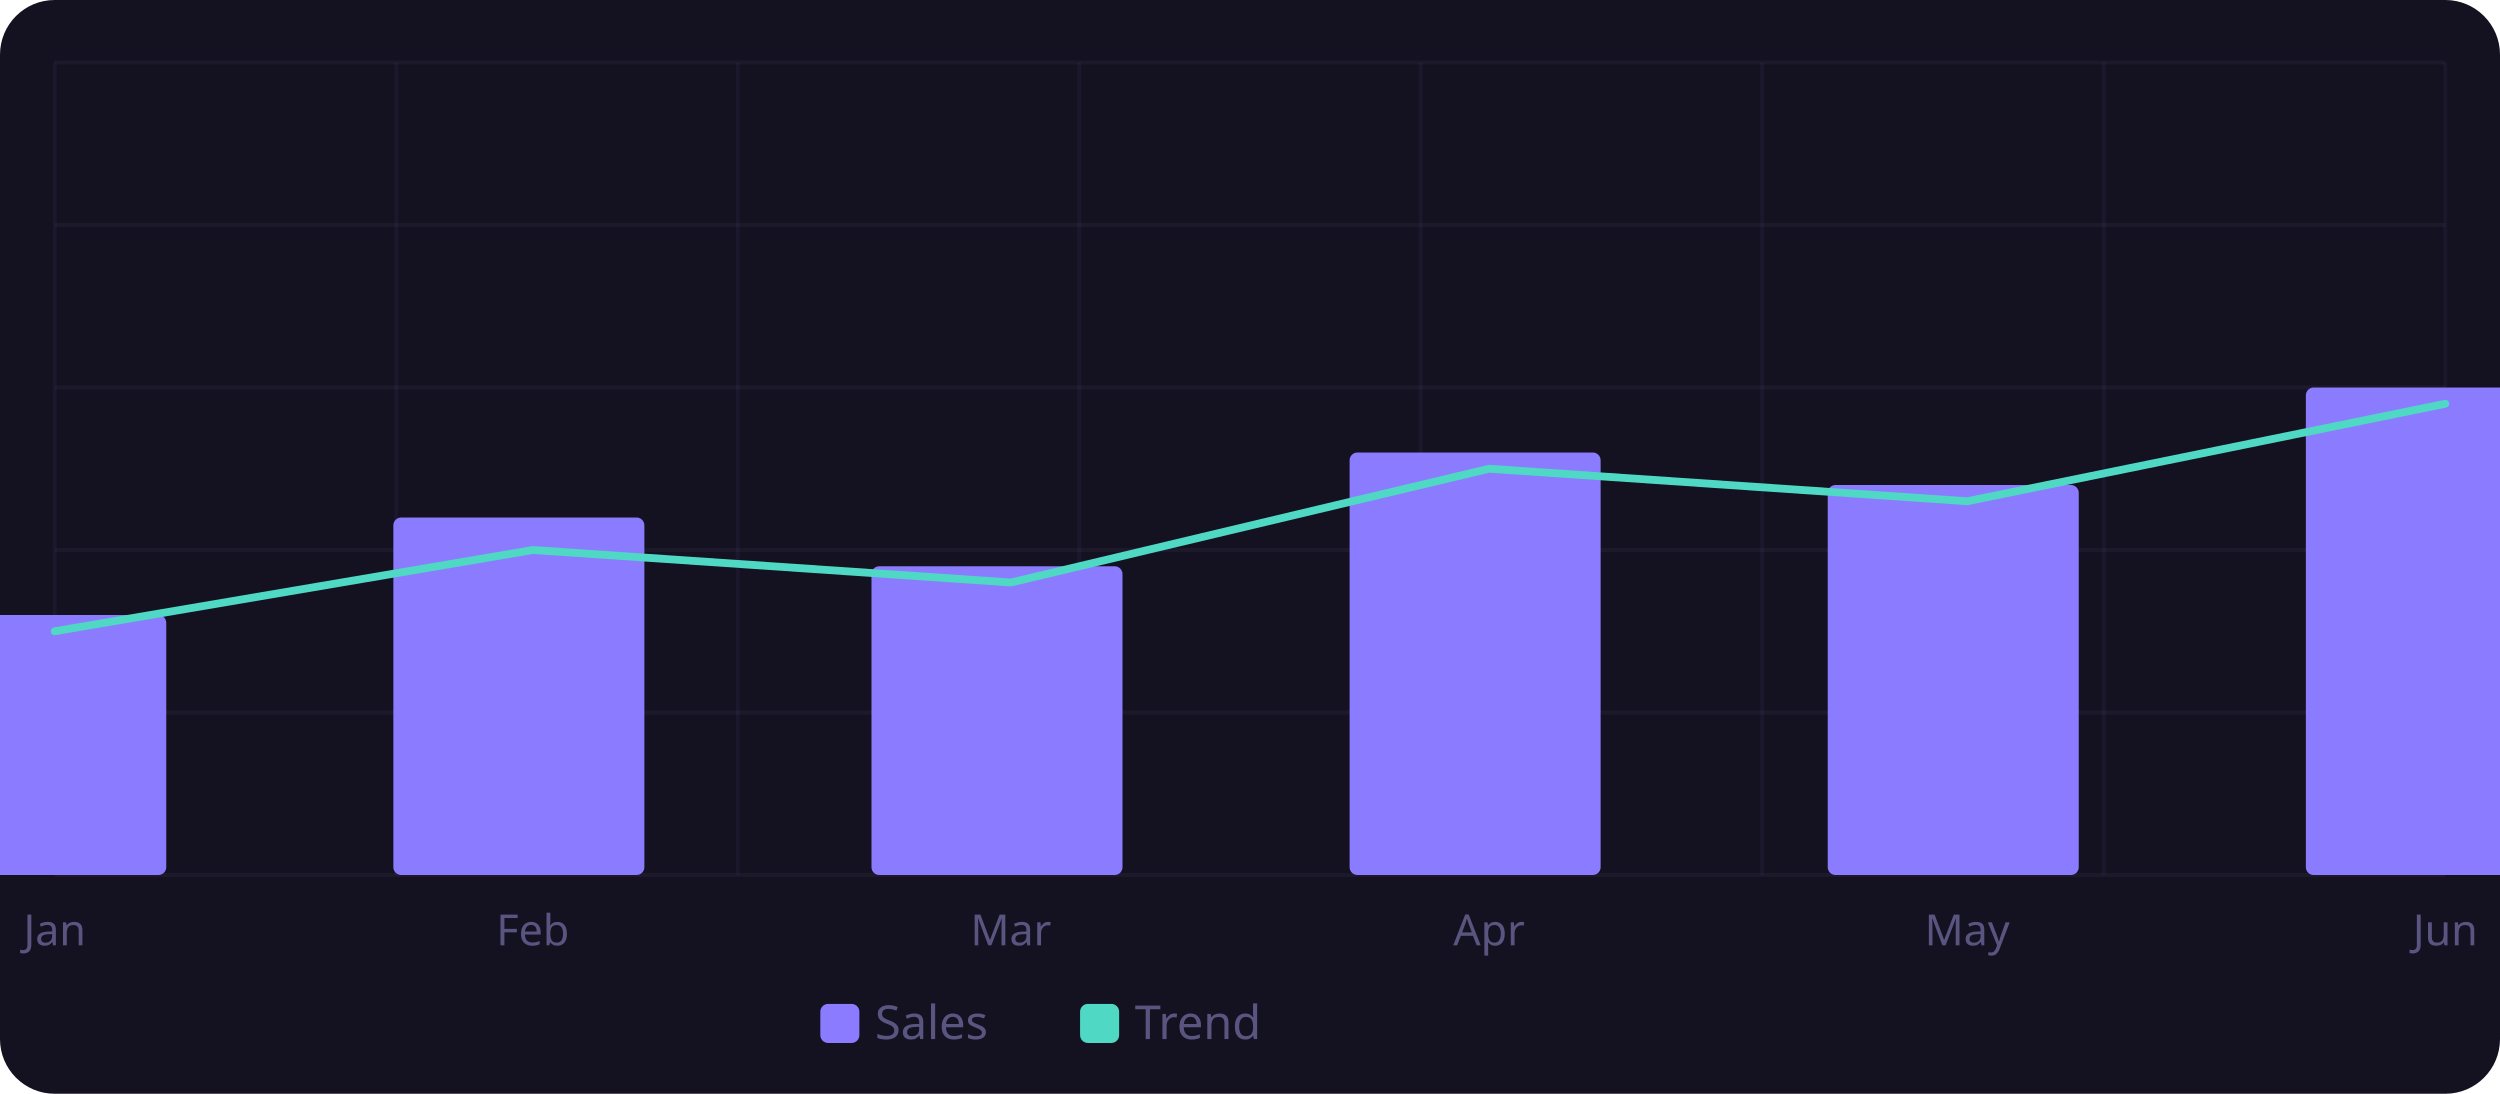
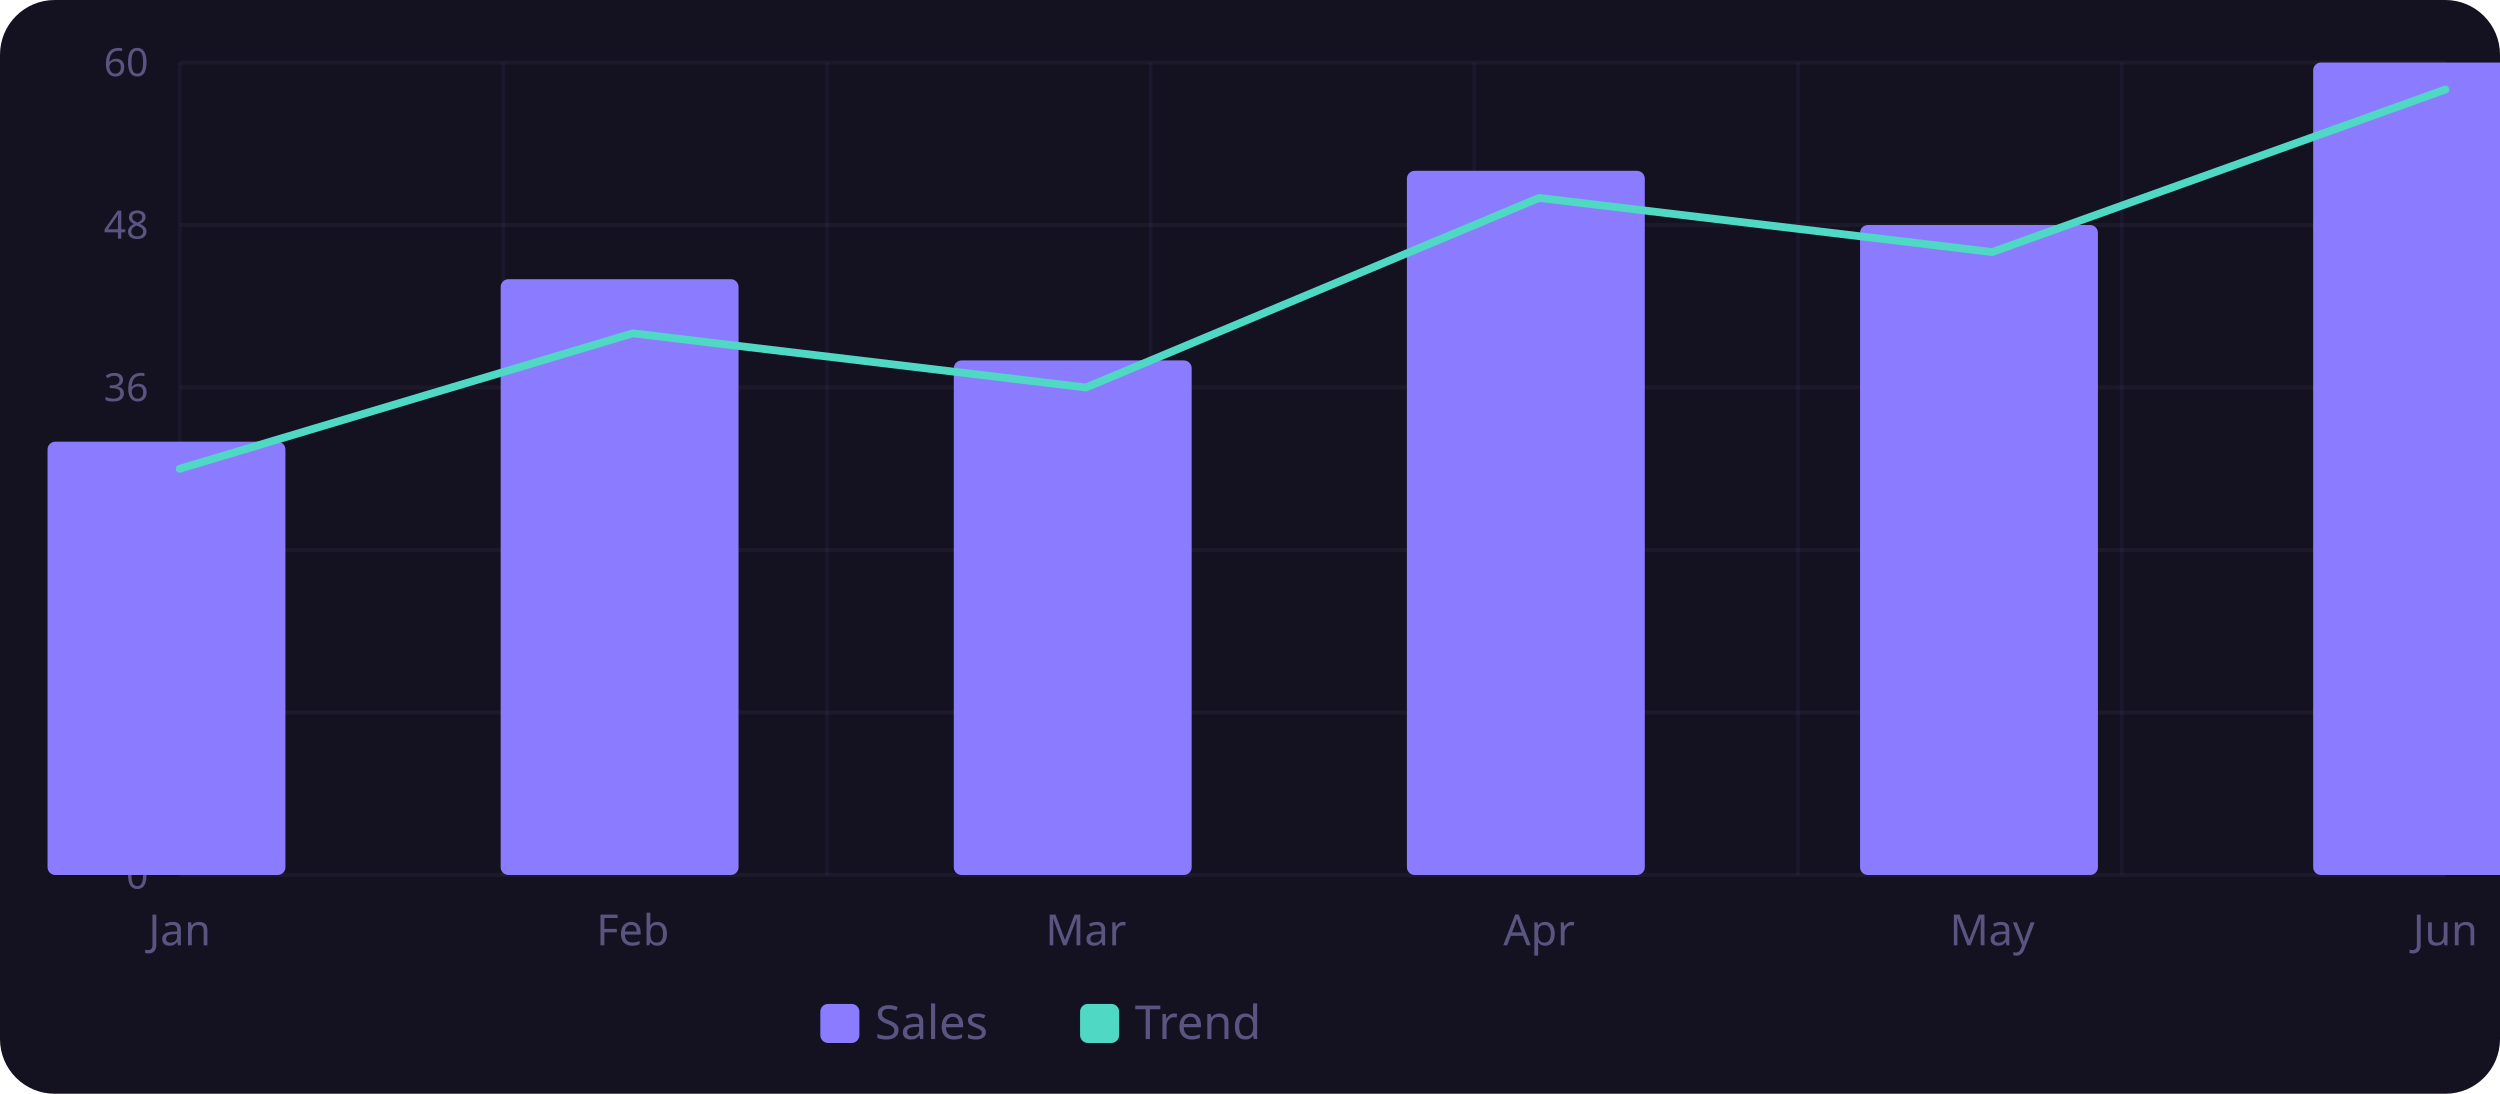
<svg xmlns="http://www.w3.org/2000/svg" width="640" height="280" viewBox="0 0 640 280">
  <rect x="0" y="0" width="640" height="280" rx="14" fill="#141120" />
-   <line x1="14" y1="16" x2="626" y2="16" stroke="#5a5580" stroke-width="1" opacity="0.12" />
-   <line x1="14" y1="57.6" x2="626" y2="57.6" stroke="#5a5580" stroke-width="1" opacity="0.12" />
-   <line x1="14" y1="99.2" x2="626" y2="99.2" stroke="#5a5580" stroke-width="1" opacity="0.12" />
-   <line x1="14" y1="140.8" x2="626" y2="140.8" stroke="#5a5580" stroke-width="1" opacity="0.12" />
-   <line x1="14" y1="182.4" x2="626" y2="182.4" stroke="#5a5580" stroke-width="1" opacity="0.12" />
-   <line x1="14" y1="224" x2="626" y2="224" stroke="#5a5580" stroke-width="1" opacity="0.12" />
-   <line x1="14" y1="16" x2="14" y2="224" stroke="#4a4490" stroke-width="1" opacity="0.12" />
-   <line x1="101.43" y1="16" x2="101.43" y2="224" stroke="#4a4490" stroke-width="1" opacity="0.12" />
-   <line x1="188.86" y1="16" x2="188.86" y2="224" stroke="#4a4490" stroke-width="1" opacity="0.12" />
-   <line x1="276.29" y1="16" x2="276.29" y2="224" stroke="#4a4490" stroke-width="1" opacity="0.12" />
-   <line x1="363.71" y1="16" x2="363.71" y2="224" stroke="#4a4490" stroke-width="1" opacity="0.12" />
-   <line x1="451.14" y1="16" x2="451.14" y2="224" stroke="#4a4490" stroke-width="1" opacity="0.12" />
-   <line x1="538.57" y1="16" x2="538.57" y2="224" stroke="#4a4490" stroke-width="1" opacity="0.12" />
+   <line x1="46" y1="16" x2="626" y2="16" stroke="#5a5580" stroke-width="1" opacity="0.12" />
+   <line x1="46" y1="57.6" x2="626" y2="57.6" stroke="#5a5580" stroke-width="1" opacity="0.12" />
+   <line x1="46" y1="99.2" x2="626" y2="99.2" stroke="#5a5580" stroke-width="1" opacity="0.12" />
+   <line x1="46" y1="140.8" x2="626" y2="140.8" stroke="#5a5580" stroke-width="1" opacity="0.12" />
+   <line x1="46" y1="182.4" x2="626" y2="182.4" stroke="#5a5580" stroke-width="1" opacity="0.12" />
+   <line x1="46" y1="224" x2="626" y2="224" stroke="#5a5580" stroke-width="1" opacity="0.12" />
+   <line x1="46" y1="16" x2="46" y2="224" stroke="#4a4490" stroke-width="1" opacity="0.12" />
+   <line x1="128.86" y1="16" x2="128.86" y2="224" stroke="#4a4490" stroke-width="1" opacity="0.12" />
+   <line x1="211.71" y1="16" x2="211.71" y2="224" stroke="#4a4490" stroke-width="1" opacity="0.12" />
+   <line x1="294.57" y1="16" x2="294.57" y2="224" stroke="#4a4490" stroke-width="1" opacity="0.12" />
+   <line x1="377.43" y1="16" x2="377.43" y2="224" stroke="#4a4490" stroke-width="1" opacity="0.12" />
+   <line x1="460.29" y1="16" x2="460.29" y2="224" stroke="#4a4490" stroke-width="1" opacity="0.12" />
+   <line x1="543.14" y1="16" x2="543.14" y2="224" stroke="#4a4490" stroke-width="1" opacity="0.12" />
  <line x1="626" y1="16" x2="626" y2="224" stroke="#4a4490" stroke-width="1" opacity="0.12" />
-   <rect x="-21.7" y="157.44" width="64.26" height="66.56" fill="#8b7bff" rx="2" />
-   <rect x="100.7" y="132.48" width="64.26" height="91.52" fill="#8b7bff" rx="2" />
-   <rect x="223.1" y="144.96" width="64.26" height="79.04" fill="#8b7bff" rx="2" />
-   <rect x="345.5" y="115.84" width="64.26" height="108.16" fill="#8b7bff" rx="2" />
-   <rect x="467.9" y="124.16" width="64.26" height="99.84" fill="#8b7bff" rx="2" />
-   <rect x="590.3" y="99.2" width="64.26" height="124.8" fill="#8b7bff" rx="2" />
-   <path d="M14,161.6 L136.4,140.8 L258.8,149.12 L381.2,120 L503.6,128.32 L626,103.36" fill="none" stroke="#4fd8c4" stroke-width="2" stroke-linejoin="round" stroke-linecap="round" />
-   <text x="14" y="242" font-size="11" fill="#5a5580" font-family="sans-serif" text-anchor="middle">Jan</text>
-   <text x="136.4" y="242" font-size="11" fill="#5a5580" font-family="sans-serif" text-anchor="middle">Feb</text>
-   <text x="258.8" y="242" font-size="11" fill="#5a5580" font-family="sans-serif" text-anchor="middle">Mar</text>
-   <text x="381.2" y="242" font-size="11" fill="#5a5580" font-family="sans-serif" text-anchor="middle">Apr</text>
-   <text x="503.6" y="242" font-size="11" fill="#5a5580" font-family="sans-serif" text-anchor="middle">May</text>
+   <text x="38" y="19.5" font-size="10" fill="#5a5580" font-family="sans-serif" text-anchor="end">60</text>
+   <text x="38" y="61.1" font-size="10" fill="#5a5580" font-family="sans-serif" text-anchor="end">48</text>
+   <text x="38" y="102.7" font-size="10" fill="#5a5580" font-family="sans-serif" text-anchor="end">36</text>
+   <text x="38" y="144.3" font-size="10" fill="#5a5580" font-family="sans-serif" text-anchor="end">24</text>
+   <text x="38" y="185.9" font-size="10" fill="#5a5580" font-family="sans-serif" text-anchor="end">12</text>
+   <text x="38" y="227.5" font-size="10" fill="#5a5580" font-family="sans-serif" text-anchor="end">0</text>
+   <rect x="12.17" y="113.07" width="60.9" height="110.93" fill="#8b7bff" rx="2" />
+   <rect x="128.17" y="71.47" width="60.9" height="152.53" fill="#8b7bff" rx="2" />
+   <rect x="244.17" y="92.27" width="60.9" height="131.73" fill="#8b7bff" rx="2" />
+   <rect x="360.17" y="43.73" width="60.9" height="180.27" fill="#8b7bff" rx="2" />
+   <rect x="476.17" y="57.6" width="60.9" height="166.4" fill="#8b7bff" rx="2" />
+   <rect x="592.17" y="16" width="60.9" height="208" fill="#8b7bff" rx="2" />
+   <path d="M46,120 L162,85.33 L278,99.2 L394,50.67 L510,64.53 L626,22.93" fill="none" stroke="#4fd8c4" stroke-width="2" stroke-linejoin="round" stroke-linecap="round" />
+   <text x="46" y="242" font-size="11" fill="#5a5580" font-family="sans-serif" text-anchor="middle">Jan</text>
+   <text x="162" y="242" font-size="11" fill="#5a5580" font-family="sans-serif" text-anchor="middle">Feb</text>
+   <text x="278" y="242" font-size="11" fill="#5a5580" font-family="sans-serif" text-anchor="middle">Mar</text>
+   <text x="394" y="242" font-size="11" fill="#5a5580" font-family="sans-serif" text-anchor="middle">Apr</text>
+   <text x="510" y="242" font-size="11" fill="#5a5580" font-family="sans-serif" text-anchor="middle">May</text>
  <text x="626" y="242" font-size="11" fill="#5a5580" font-family="sans-serif" text-anchor="middle">Jun</text>
  <rect x="210" y="257" width="10" height="10" rx="2" fill="#8b7bff" />
  <text x="224" y="266" font-size="12" fill="#5a5580" font-family="sans-serif">Sales</text>
  <rect x="276.5" y="257" width="10" height="10" rx="2" fill="#4fd8c4" />
  <text x="290.5" y="266" font-size="12" fill="#5a5580" font-family="sans-serif">Trend</text>
</svg>
